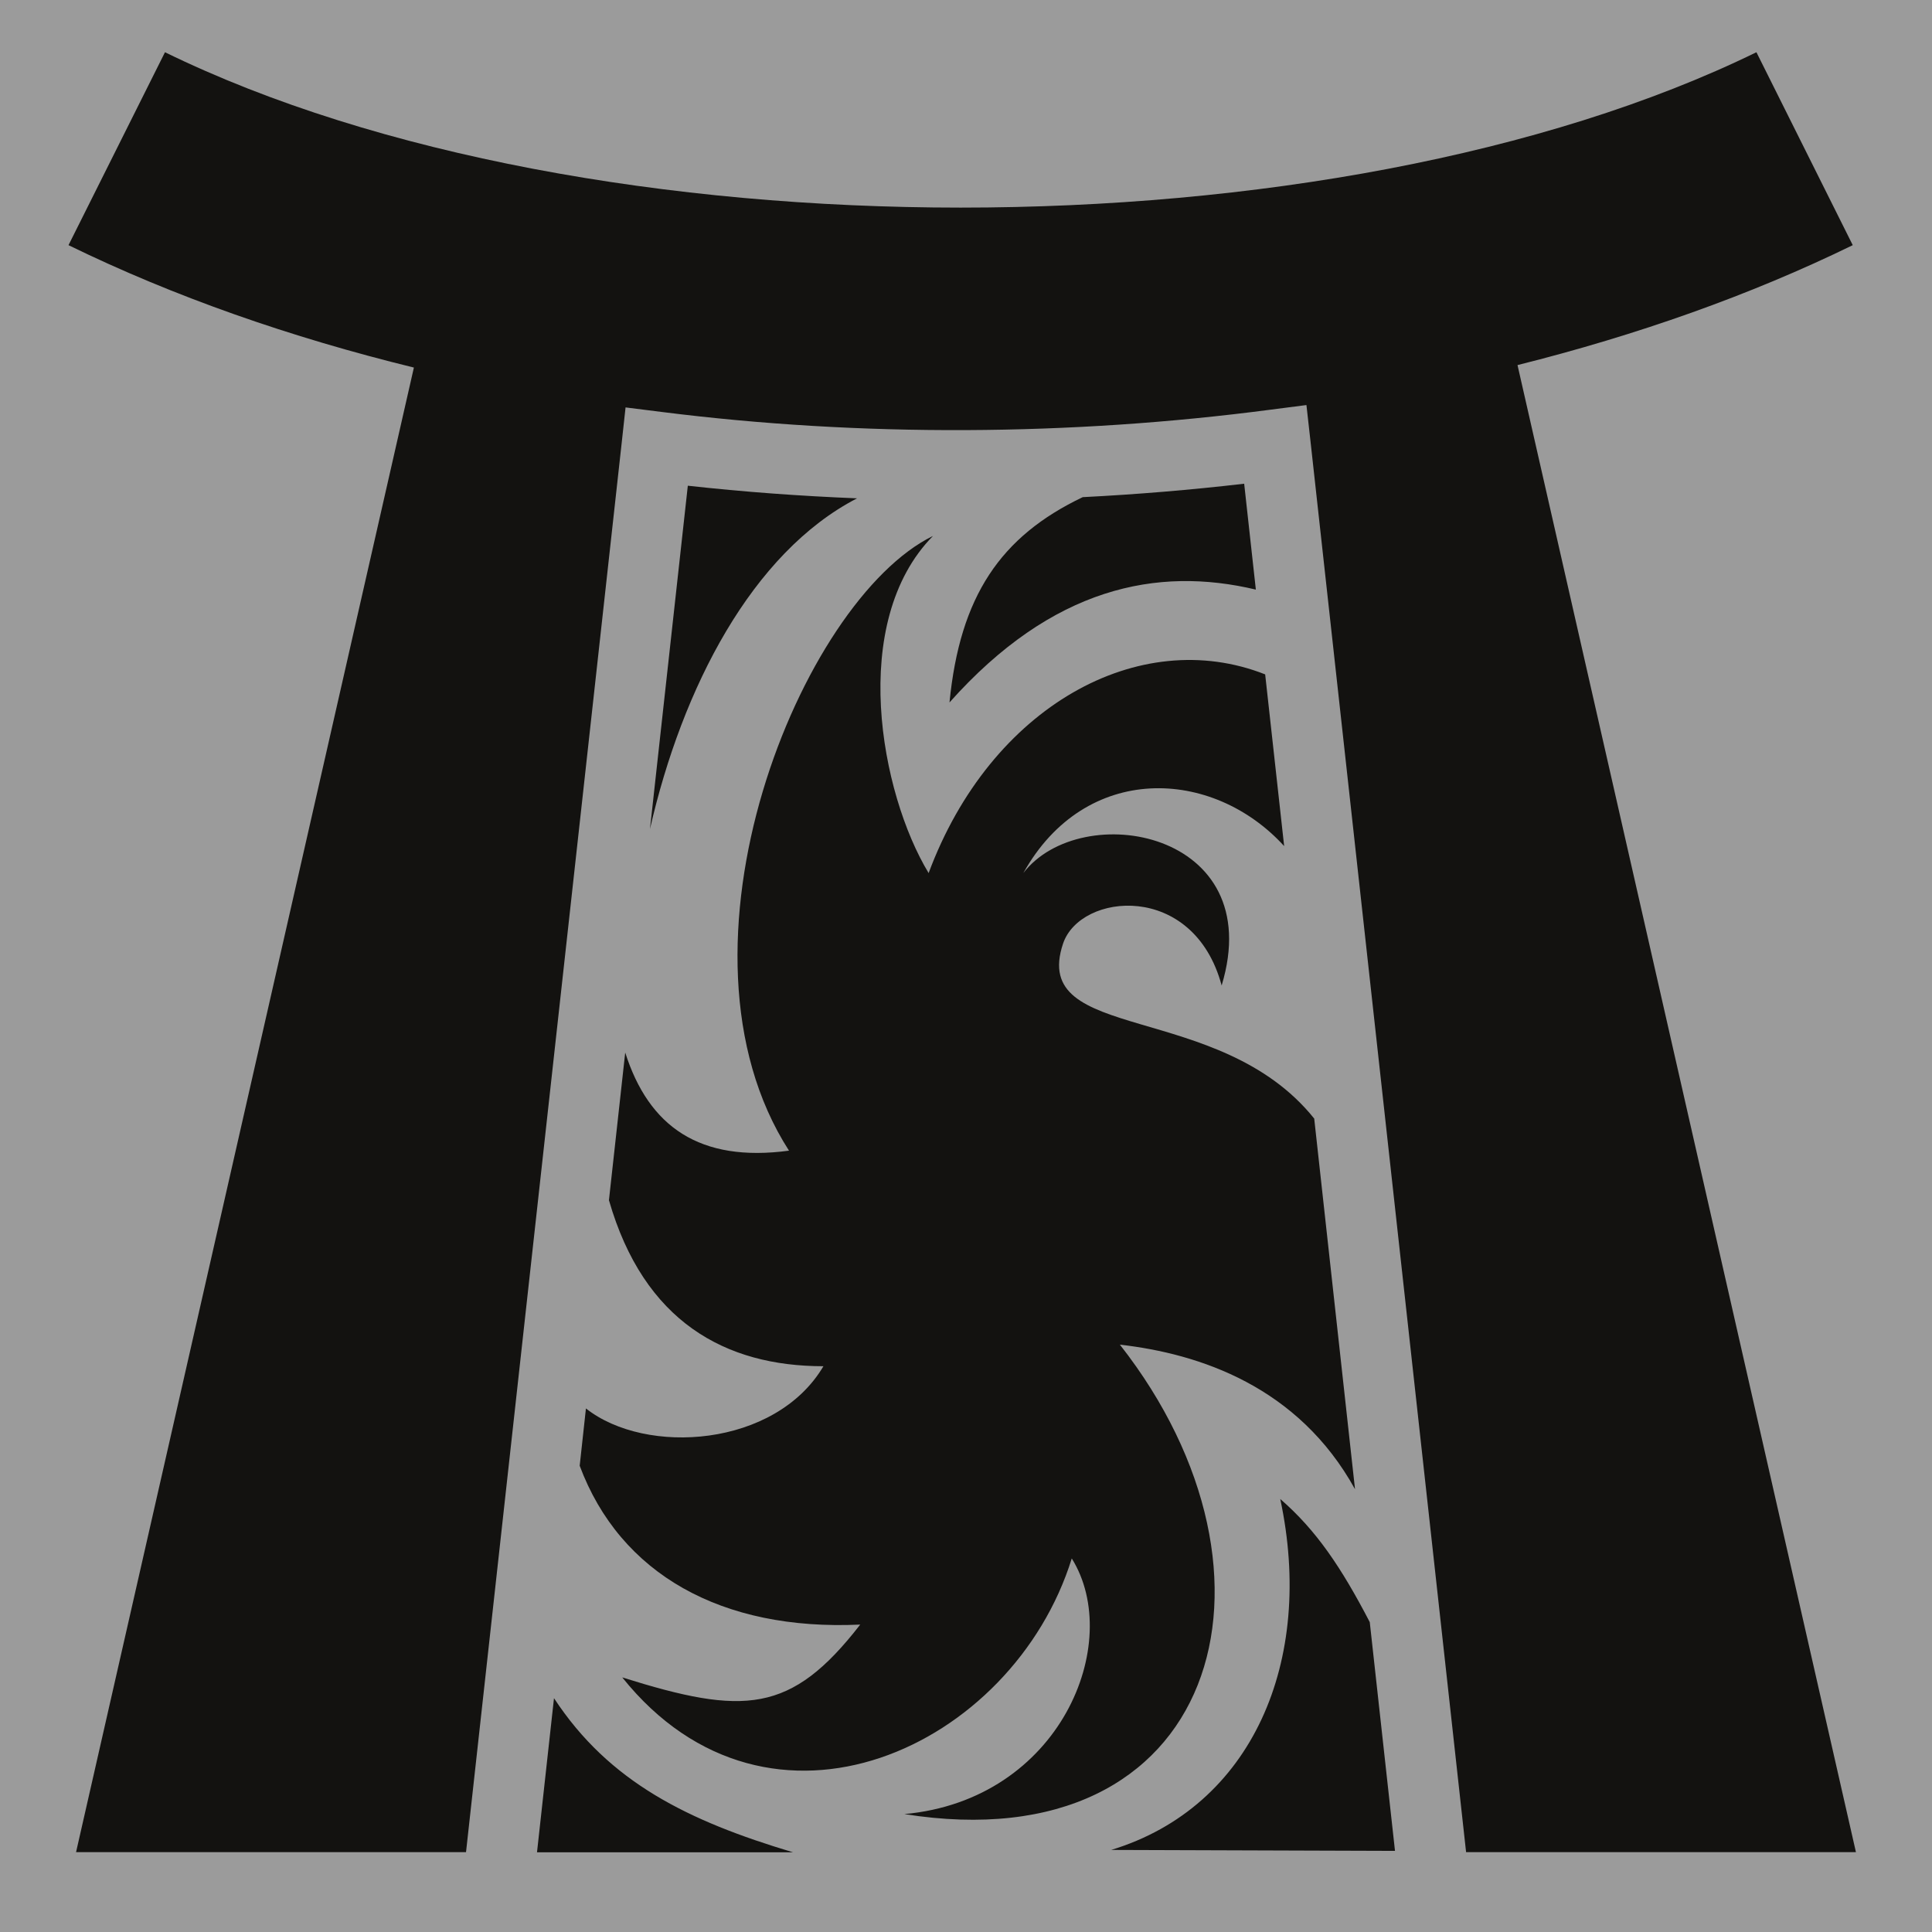
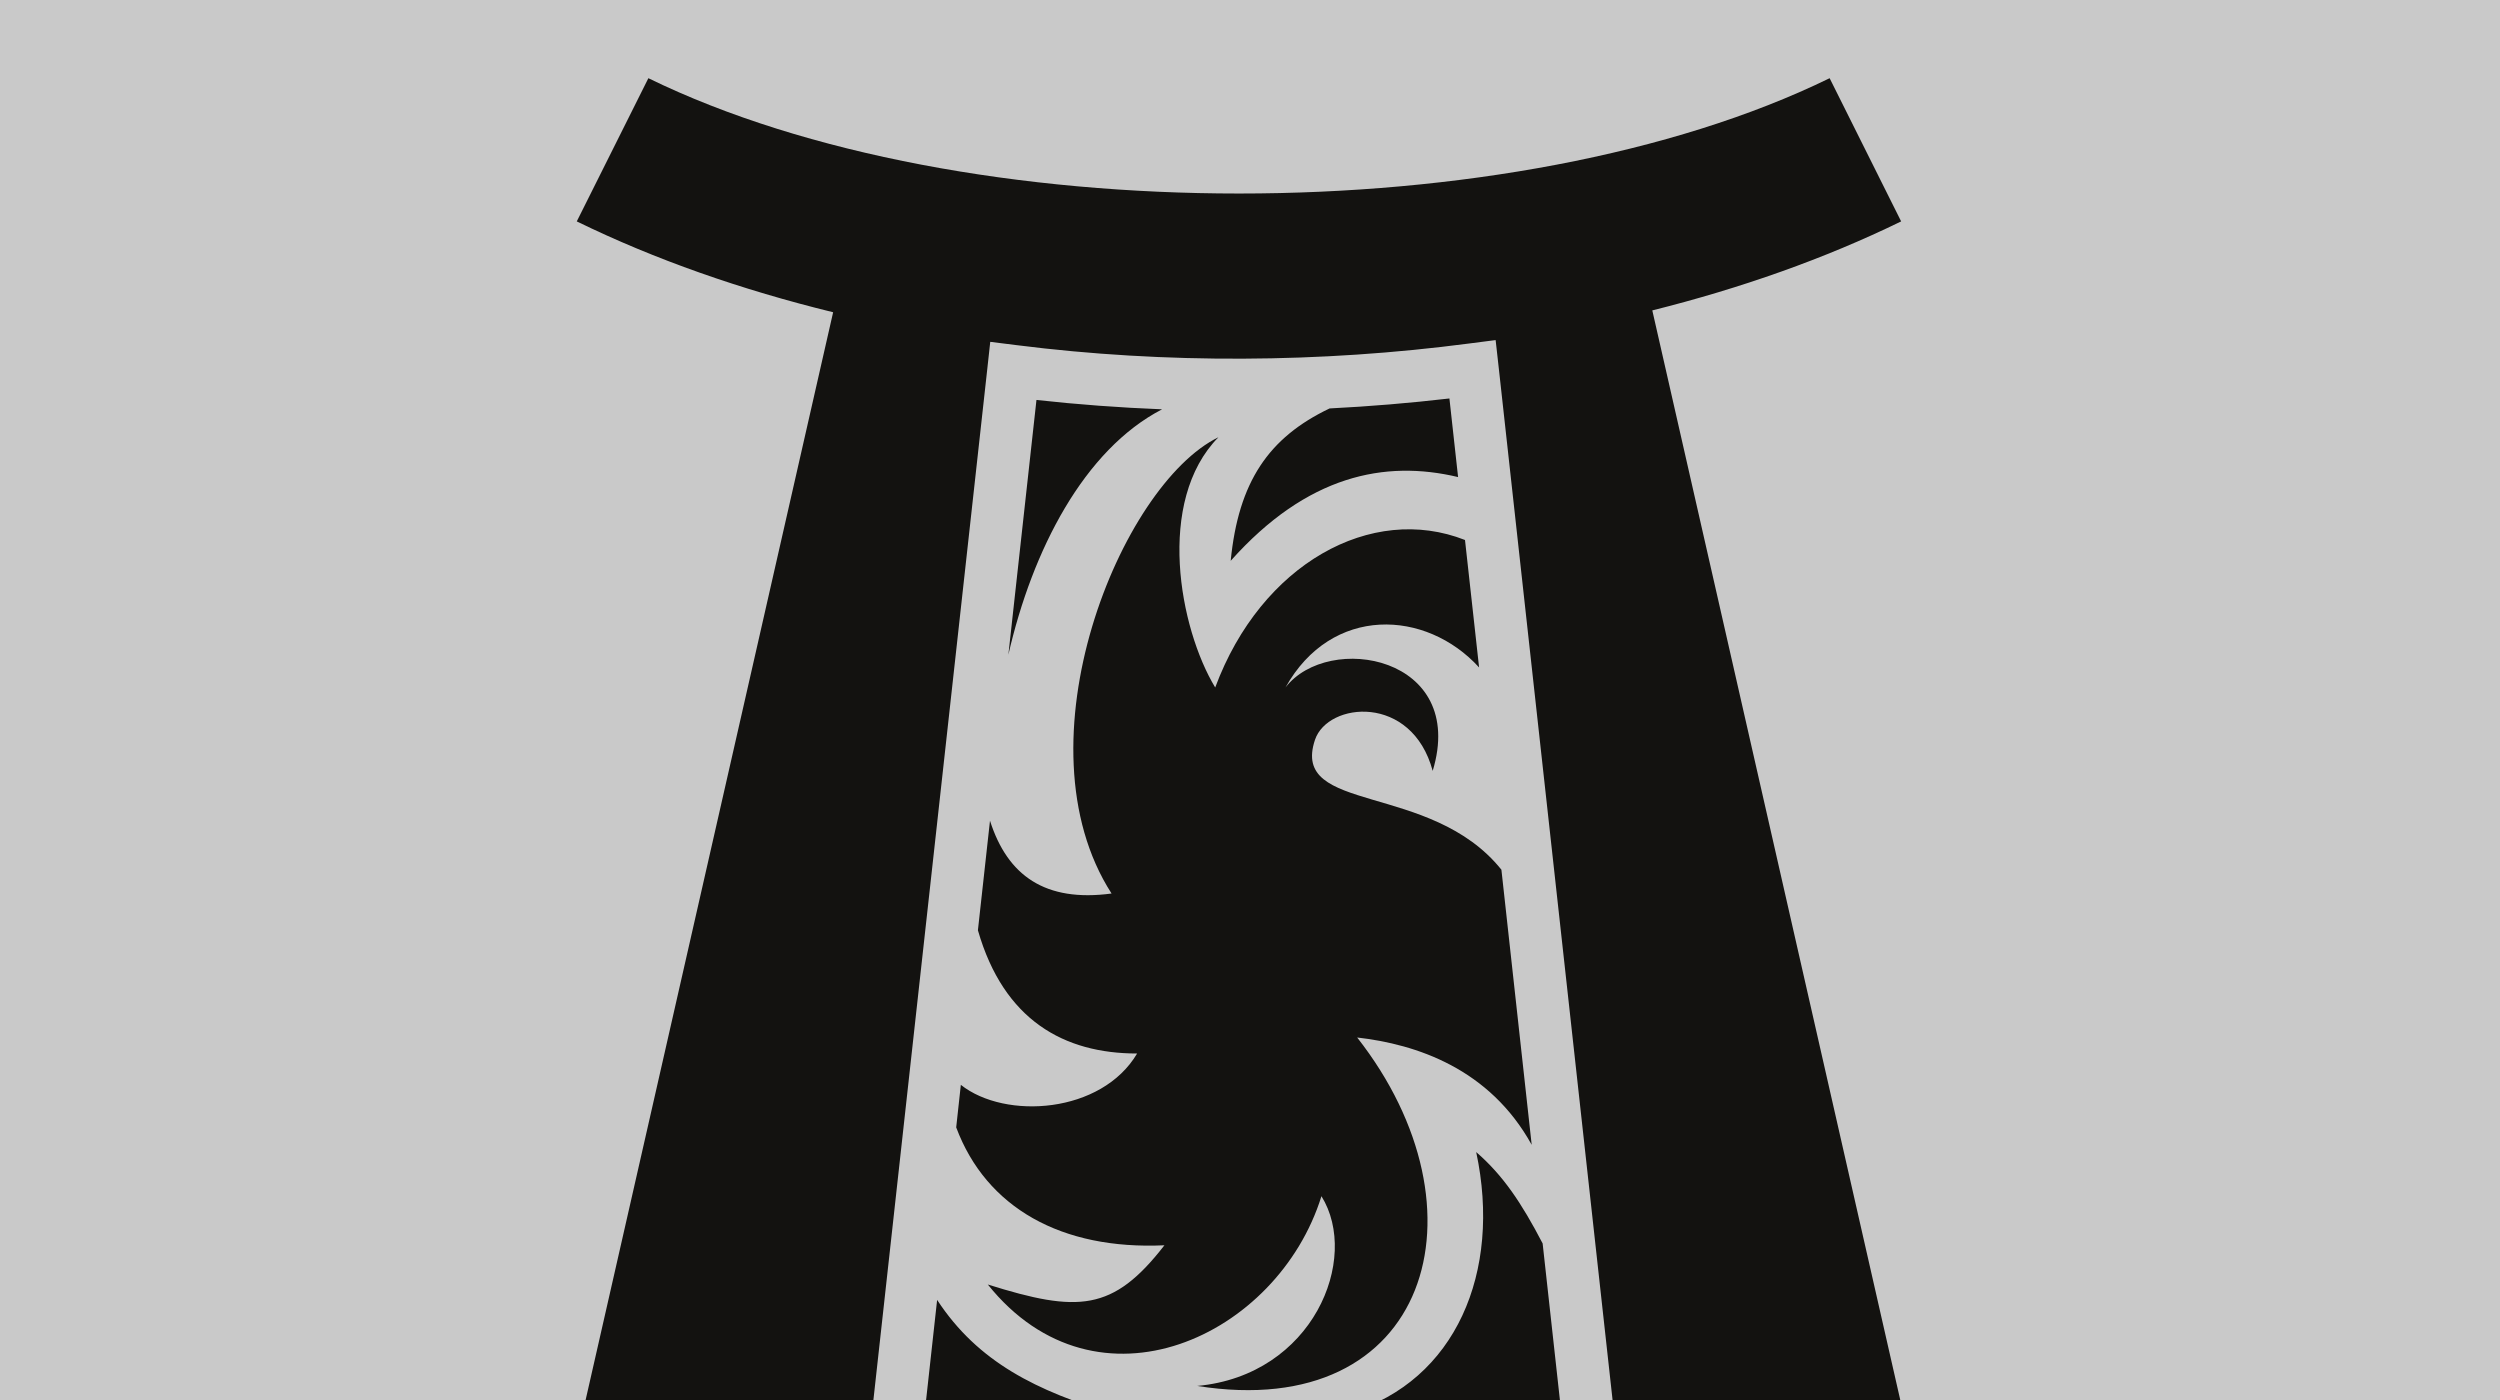
- <svg xmlns="http://www.w3.org/2000/svg" viewBox="0 0 512 512" style="height: 512px; width: 512px;">
-   <path d="M0 0h512v512H0z" fill="#9b9b9b" />
-   <g class="" transform="translate(0,0)" style="touch-action: none;">
-     <path fill="#131210" d="M43.72 13.844L18.155 64.97c27.97 13.658 58.89 24.446 91.53 32.436l-89.53 393.438H123.5l41.25-373.438 1.03-9.437 9.44 1.186c52.986 6.706 108.616 6.364 161.56-.594l9.44-1.218 1.06 9.47 41.25 374.03h103.314L402.156 96.75C433.81 88.828 463.8 78.25 491 64.97l-25.53-51.126c-112.422 54.9-309.332 54.9-421.75 0zm286 114.344c-14.14 1.644-28.428 2.836-42.783 3.562-21.804 10.4-32.54 26.267-35.312 54.406 27.25-30.575 55.034-36.127 81.188-29.906l-3.094-28.063zm-147.44.53l-10.03 90.97c8.553-37.432 27.04-73.21 54.875-87.625-15.038-.6-30.02-1.7-44.844-3.344zm64.97 13.313c-34.87 17.008-72.704 109.172-38.156 162.907-23.665 3.18-37.152-6.345-43.406-26l-4.313 39.125c9.257 32.188 30.822 44 56.844 44-12.7 21.47-47.05 23.77-62.94 11.188l-1.655 15.188c10.71 28.704 37.626 43.795 74.344 42.093-18.365 23.685-30.833 24.123-63.064 14 39.07 48.74 103.567 18.582 119.125-31.53 13.896 22.31-2.982 63.977-44.374 67.75 82.914 13.18 105.38-62.936 57.125-124.406 21.172 2.414 47.277 11.1 62.314 38.312l-10.813-98.22c-25.328-31.6-75.52-19.695-66.56-46.373 4.55-13.55 34.584-16.545 42.03 11.093 12.44-41.053-37.255-49.697-52.563-29.78 16.442-29.484 50.19-27.943 69.125-7.157l-5.03-45.5c-33.345-13.155-72.762 8.446-89.188 52.655-12.81-21.176-21.274-66.546 1.156-89.344zm92.03 255.22c9.187 42.963-7.44 81.635-44.81 93l75.217.25L363 429.875c-7.54-14.486-14.178-24.364-23.72-32.625zm-192.467 52.78l-4.5 40.845h67.843c-27.745-8.302-48.728-18.543-63.344-40.844z" />
+ <svg xmlns="http://www.w3.org/2000/svg" viewBox="0 0 1000 560" version="1.1" id="svg8" width="1000" height="560">
+   <defs id="defs12" />
+   <path d="M 0,0 H 1000 V 560 H 0 Z" id="path2" style="fill:#c9c9c9;fill-opacity:1;stroke-width:1.462" />
+   <g class="" id="g6" transform="matrix(1.12034,0,0,1.12034,210.3691,15.77173)">
+     <path d="M 43.72,13.844 18.155,64.97 c 27.97,13.658 58.89,24.446 91.53,32.436 L 20.155,490.844 H 123.5 l 41.25,-373.438 1.03,-9.437 9.44,1.186 c 52.986,6.706 108.616,6.364 161.56,-0.594 l 9.44,-1.218 1.06,9.47 41.25,374.03 H 491.844 L 402.156,96.75 C 433.81,88.828 463.8,78.25 491,64.97 L 465.47,13.844 c -112.422,54.9 -309.332,54.9 -421.75,0 z m 286,114.344 c -14.14,1.644 -28.428,2.836 -42.783,3.562 -21.804,10.4 -32.54,26.267 -35.312,54.406 27.25,-30.575 55.034,-36.127 81.188,-29.906 l -3.094,-28.063 z m -147.44,0.53 -10.03,90.97 c 8.553,-37.432 27.04,-73.21 54.875,-87.625 -15.038,-0.6 -30.02,-1.7 -44.844,-3.344 z m 64.97,13.313 c -34.87,17.008 -72.704,109.172 -38.156,162.907 -23.665,3.18 -37.152,-6.345 -43.406,-26 l -4.313,39.125 c 9.257,32.188 30.822,44 56.844,44 -12.7,21.47 -47.05,23.77 -62.94,11.188 l -1.655,15.188 c 10.71,28.704 37.626,43.795 74.344,42.093 -18.365,23.685 -30.833,24.123 -63.064,14 39.07,48.74 103.567,18.582 119.125,-31.53 13.896,22.31 -2.982,63.977 -44.374,67.75 82.914,13.18 105.38,-62.936 57.125,-124.406 21.172,2.414 47.277,11.1 62.314,38.312 l -10.813,-98.22 c -25.328,-31.6 -75.52,-19.695 -66.56,-46.373 4.55,-13.55 34.584,-16.545 42.03,11.093 12.44,-41.053 -37.255,-49.697 -52.563,-29.78 16.442,-29.484 50.19,-27.943 69.125,-7.157 l -5.03,-45.5 c -33.345,-13.155 -72.762,8.446 -89.188,52.655 -12.81,-21.176 -21.274,-66.546 1.156,-89.344 z m 92.03,255.22 c 9.187,42.963 -7.44,81.635 -44.81,93 l 75.217,0.25 L 363,429.875 c -7.54,-14.486 -14.178,-24.364 -23.72,-32.625 z m -192.467,52.78 -4.5,40.845 h 67.843 c -27.745,-8.302 -48.728,-18.543 -63.344,-40.844 z" id="path4" style="fill:#131210" />
  </g>
</svg>
